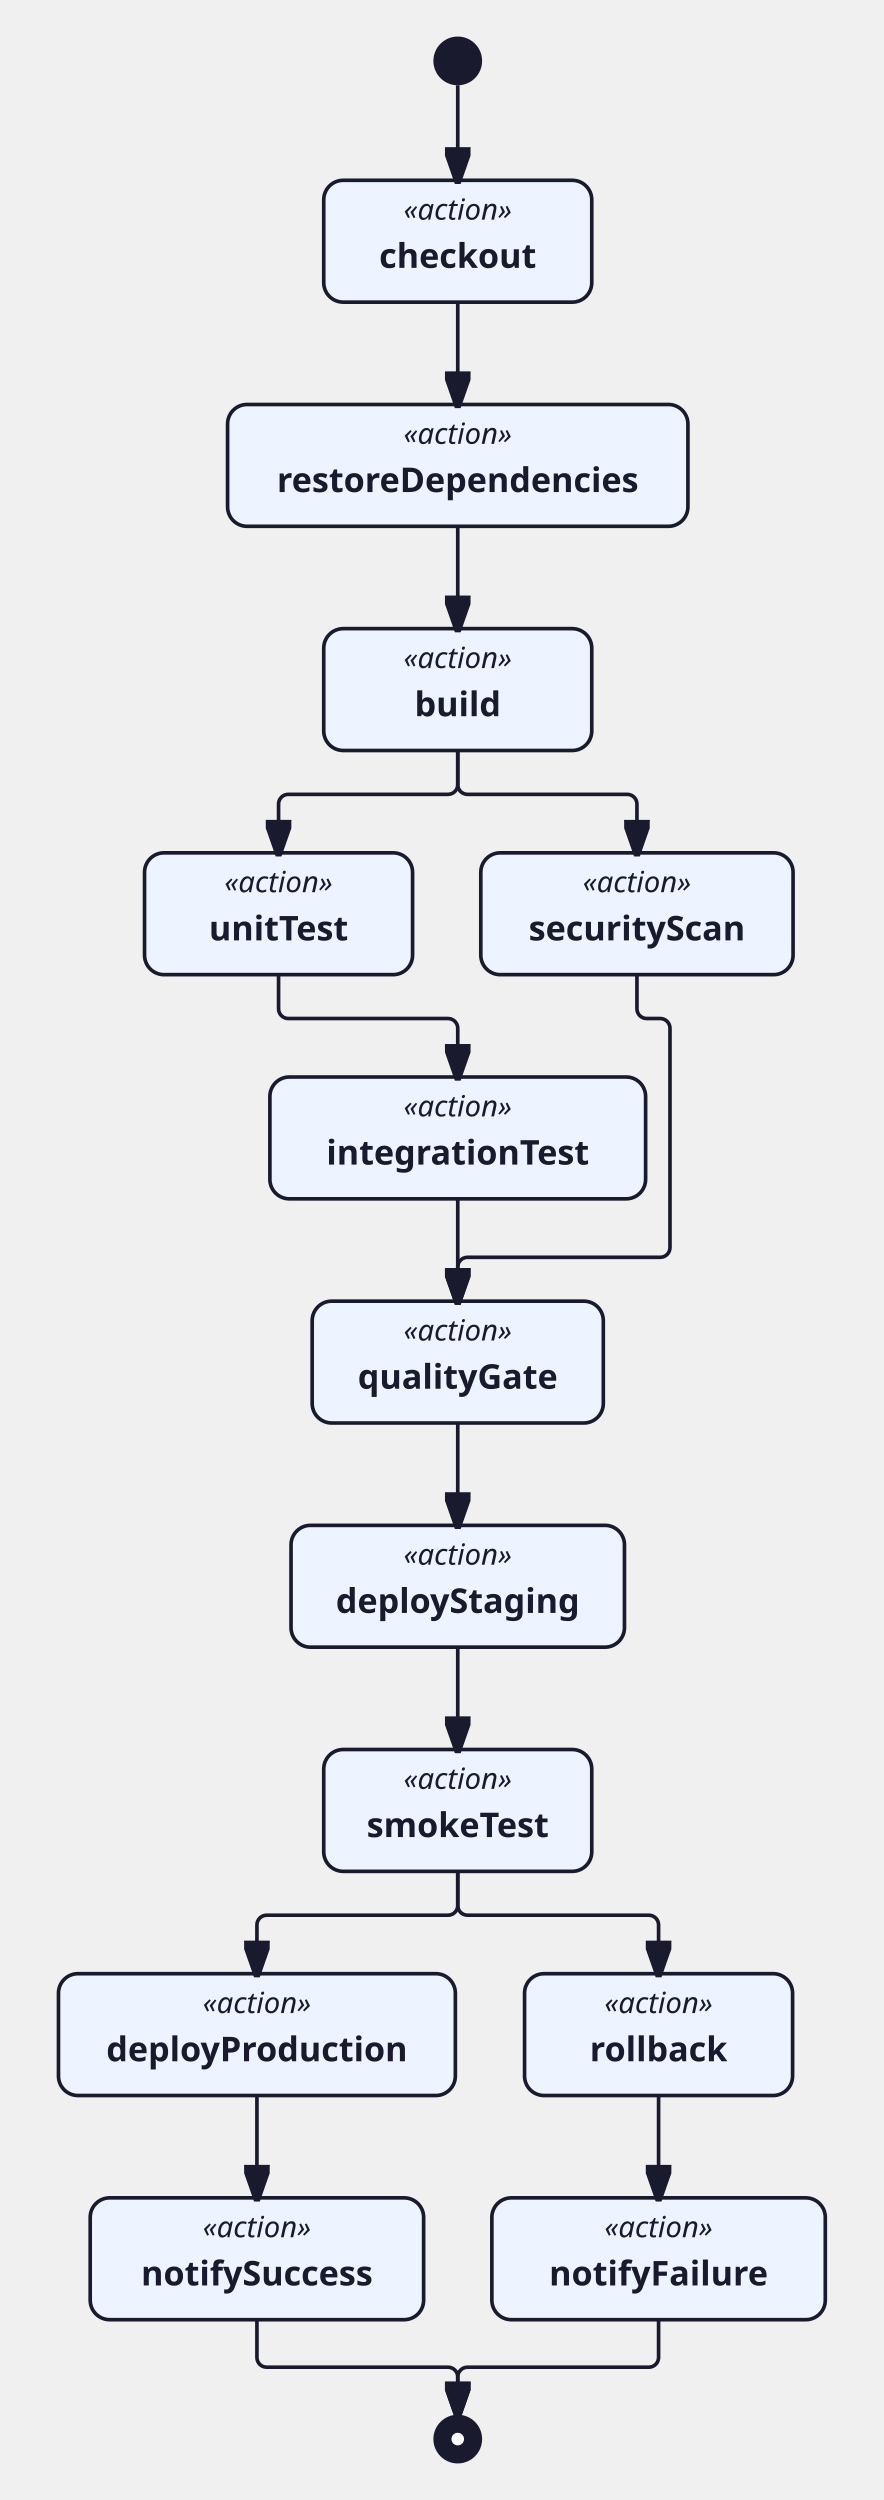
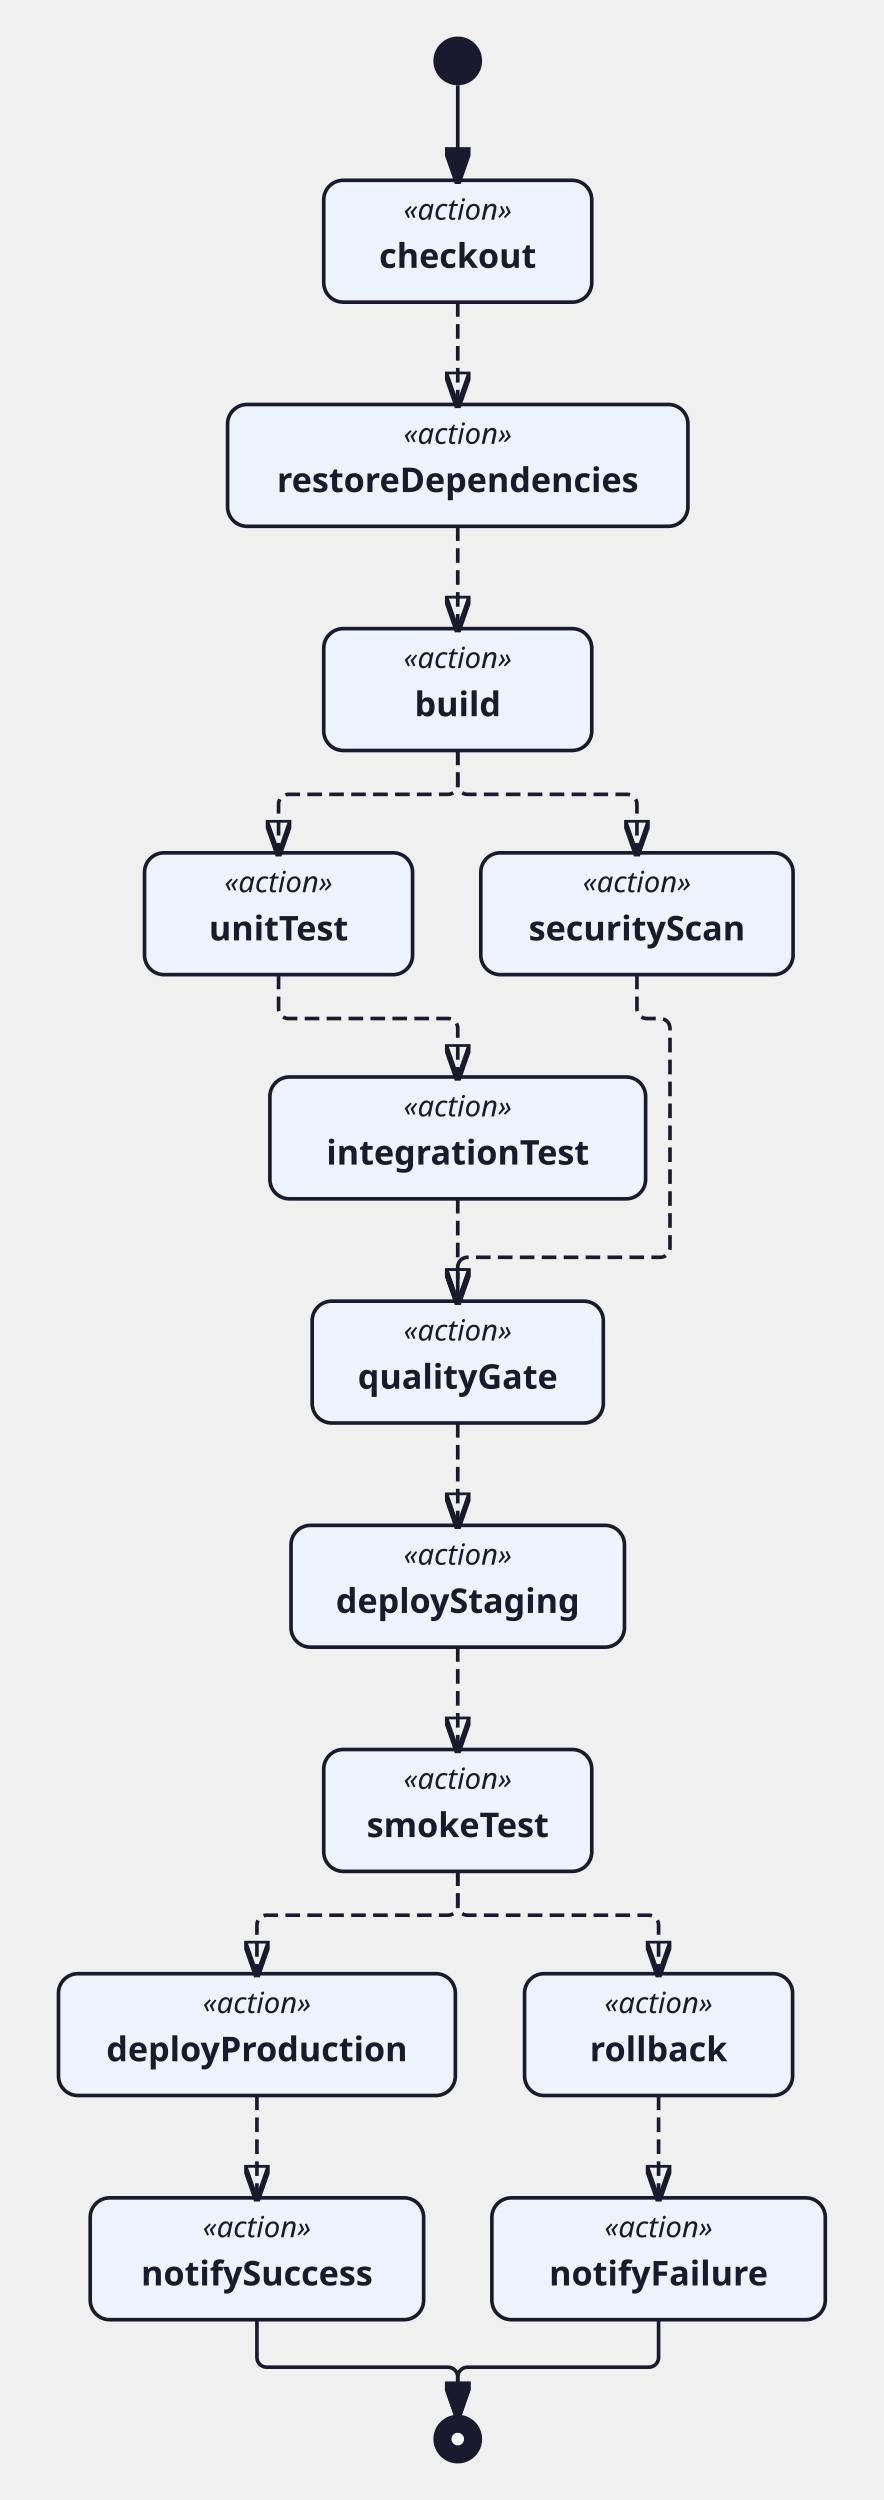
<svg xmlns="http://www.w3.org/2000/svg" width="362.70" height="1026.00" viewBox="0 0 362.70 1026.00">
  <defs>
    <marker id="arrowhead-open" markerWidth="10" markerHeight="7" refX="9" refY="3.5" orient="auto">
      <polygon points="0 0, 10 3.5, 0 7" fill="none" stroke="#1A1A2E" stroke-width="1.50" />
    </marker>
    <marker id="arrowhead-filled" markerWidth="10" markerHeight="7" refX="9" refY="3.5" orient="auto">
      <polygon points="0 0, 10 3.5, 0 7" fill="#1A1A2E" stroke="#1A1A2E" stroke-width="1.50" />
+     </marker>
+     <marker id="arrowhead-open-crossbar" markerWidth="12" markerHeight="7" refX="11" refY="3.5" orient="auto">
+       <polygon points="0 0, 10 3.5, 0 7" fill="none" stroke="#1A1A2E" stroke-width="1.50" />
+       <line x1="10" y1="0" x2="10" y2="7" stroke="#1A1A2E" stroke-width="1.50" />
    </marker>
    <marker id="arrowhead-diamond" markerWidth="14" markerHeight="8" refX="13" refY="4" orient="auto">
      <polygon points="1 4, 7 0, 13 4, 7 8" fill="none" stroke="#1A1A2E" stroke-width="1.50" />
    </marker>
    <marker id="arrowhead-filled-diamond" markerWidth="14" markerHeight="8" refX="13" refY="4" orient="auto">
      <polygon points="1 4, 7 0, 13 4, 7 8" fill="#1A1A2E" stroke="#1A1A2E" stroke-width="1.50" />
    </marker>
    <marker id="arrowhead-circle" markerWidth="10" markerHeight="10" refX="9" refY="5" orient="auto">
      <circle cx="5" cy="5" r="4" fill="none" stroke="#1A1A2E" stroke-width="1.50" />
    </marker>
    <marker id="arrowhead-bar" markerWidth="4" markerHeight="12" refX="2" refY="6" orient="auto">
      <line x1="2" y1="0" x2="2" y2="12" stroke="#1A1A2E" stroke-width="1.50" />
    </marker>
    <filter id="label-bg" x="-0.05" y="-0.05" width="1.1" height="1.1">
      <feFlood flood-color="#FFFFFF" />
      <feComposite in="SourceGraphic" operator="over" />
    </filter>
  </defs>
  <rect x="132.86" y="74.00" width="110.00" height="50.00" fill="#EEF4FF" stroke="#1A1A2E" stroke-width="1.50" rx="8.00" ry="8.00" />
  <text x="187.86" y="86.00" font-family="Noto Sans, sans-serif" font-size="12.00" font-style="italic" fill="#1A1A2E" text-anchor="middle" dominant-baseline="middle">«action»</text>
  <text x="187.86" y="105.00" font-family="Noto Sans, sans-serif" font-size="14.00" font-weight="bold" fill="#1A1A2E" text-anchor="middle" dominant-baseline="middle">checkout</text>
  <rect x="93.40" y="166.00" width="188.92" height="50.00" fill="#EEF4FF" stroke="#1A1A2E" stroke-width="1.50" rx="8.00" ry="8.00" />
  <text x="187.86" y="178.00" font-family="Noto Sans, sans-serif" font-size="12.00" font-style="italic" fill="#1A1A2E" text-anchor="middle" dominant-baseline="middle">«action»</text>
  <text x="187.86" y="197.00" font-family="Noto Sans, sans-serif" font-size="14.00" font-weight="bold" fill="#1A1A2E" text-anchor="middle" dominant-baseline="middle">restoreDependencies</text>
  <rect x="132.86" y="258.00" width="110.00" height="50.00" fill="#EEF4FF" stroke="#1A1A2E" stroke-width="1.50" rx="8.00" ry="8.00" />
  <text x="187.86" y="270.00" font-family="Noto Sans, sans-serif" font-size="12.00" font-style="italic" fill="#1A1A2E" text-anchor="middle" dominant-baseline="middle">«action»</text>
  <text x="187.86" y="289.00" font-family="Noto Sans, sans-serif" font-size="14.00" font-weight="bold" fill="#1A1A2E" text-anchor="middle" dominant-baseline="middle">build</text>
  <rect x="59.32" y="350.00" width="110.00" height="50.00" fill="#EEF4FF" stroke="#1A1A2E" stroke-width="1.50" rx="8.00" ry="8.00" />
  <text x="114.32" y="362.00" font-family="Noto Sans, sans-serif" font-size="12.00" font-style="italic" fill="#1A1A2E" text-anchor="middle" dominant-baseline="middle">«action»</text>
  <text x="114.32" y="381.00" font-family="Noto Sans, sans-serif" font-size="14.00" font-weight="bold" fill="#1A1A2E" text-anchor="middle" dominant-baseline="middle">unitTest</text>
  <rect x="110.76" y="442.00" width="154.20" height="50.00" fill="#EEF4FF" stroke="#1A1A2E" stroke-width="1.50" rx="8.00" ry="8.00" />
  <text x="187.86" y="454.00" font-family="Noto Sans, sans-serif" font-size="12.00" font-style="italic" fill="#1A1A2E" text-anchor="middle" dominant-baseline="middle">«action»</text>
  <text x="187.86" y="473.00" font-family="Noto Sans, sans-serif" font-size="14.00" font-weight="bold" fill="#1A1A2E" text-anchor="middle" dominant-baseline="middle">integrationTest</text>
  <rect x="197.32" y="350.00" width="128.16" height="50.00" fill="#EEF4FF" stroke="#1A1A2E" stroke-width="1.50" rx="8.00" ry="8.00" />
  <text x="261.40" y="362.00" font-family="Noto Sans, sans-serif" font-size="12.00" font-style="italic" fill="#1A1A2E" text-anchor="middle" dominant-baseline="middle">«action»</text>
  <text x="261.40" y="381.00" font-family="Noto Sans, sans-serif" font-size="14.00" font-weight="bold" fill="#1A1A2E" text-anchor="middle" dominant-baseline="middle">securityScan</text>
  <rect x="128.12" y="534.00" width="119.48" height="50.00" fill="#EEF4FF" stroke="#1A1A2E" stroke-width="1.50" rx="8.00" ry="8.00" />
  <text x="187.86" y="546.00" font-family="Noto Sans, sans-serif" font-size="12.00" font-style="italic" fill="#1A1A2E" text-anchor="middle" dominant-baseline="middle">«action»</text>
  <text x="187.86" y="565.00" font-family="Noto Sans, sans-serif" font-size="14.00" font-weight="bold" fill="#1A1A2E" text-anchor="middle" dominant-baseline="middle">qualityGate</text>
  <rect x="119.44" y="626.00" width="136.84" height="50.00" fill="#EEF4FF" stroke="#1A1A2E" stroke-width="1.50" rx="8.00" ry="8.00" />
  <text x="187.86" y="638.00" font-family="Noto Sans, sans-serif" font-size="12.00" font-style="italic" fill="#1A1A2E" text-anchor="middle" dominant-baseline="middle">«action»</text>
  <text x="187.86" y="657.00" font-family="Noto Sans, sans-serif" font-size="14.00" font-weight="bold" fill="#1A1A2E" text-anchor="middle" dominant-baseline="middle">deployStaging</text>
  <rect x="132.86" y="718.00" width="110.00" height="50.00" fill="#EEF4FF" stroke="#1A1A2E" stroke-width="1.50" rx="8.00" ry="8.00" />
  <text x="187.86" y="730.00" font-family="Noto Sans, sans-serif" font-size="12.00" font-style="italic" fill="#1A1A2E" text-anchor="middle" dominant-baseline="middle">«action»</text>
  <text x="187.86" y="749.00" font-family="Noto Sans, sans-serif" font-size="14.00" font-weight="bold" fill="#1A1A2E" text-anchor="middle" dominant-baseline="middle">smokeTest</text>
  <rect x="24.00" y="810.00" width="162.88" height="50.00" fill="#EEF4FF" stroke="#1A1A2E" stroke-width="1.50" rx="8.00" ry="8.00" />
  <text x="105.44" y="822.00" font-family="Noto Sans, sans-serif" font-size="12.00" font-style="italic" fill="#1A1A2E" text-anchor="middle" dominant-baseline="middle">«action»</text>
  <text x="105.44" y="841.00" font-family="Noto Sans, sans-serif" font-size="14.00" font-weight="bold" fill="#1A1A2E" text-anchor="middle" dominant-baseline="middle">deployProduction</text>
  <rect x="215.28" y="810.00" width="110.00" height="50.00" fill="#EEF4FF" stroke="#1A1A2E" stroke-width="1.50" rx="8.00" ry="8.00" />
  <text x="270.28" y="822.00" font-family="Noto Sans, sans-serif" font-size="12.00" font-style="italic" fill="#1A1A2E" text-anchor="middle" dominant-baseline="middle">«action»</text>
  <text x="270.28" y="841.00" font-family="Noto Sans, sans-serif" font-size="14.00" font-weight="bold" fill="#1A1A2E" text-anchor="middle" dominant-baseline="middle">rollback</text>
  <rect x="37.02" y="902.00" width="136.84" height="50.00" fill="#EEF4FF" stroke="#1A1A2E" stroke-width="1.50" rx="8.00" ry="8.00" />
  <text x="105.44" y="914.00" font-family="Noto Sans, sans-serif" font-size="12.00" font-style="italic" fill="#1A1A2E" text-anchor="middle" dominant-baseline="middle">«action»</text>
  <text x="105.44" y="933.00" font-family="Noto Sans, sans-serif" font-size="14.00" font-weight="bold" fill="#1A1A2E" text-anchor="middle" dominant-baseline="middle">notifySuccess</text>
  <rect x="201.86" y="902.00" width="136.84" height="50.00" fill="#EEF4FF" stroke="#1A1A2E" stroke-width="1.50" rx="8.00" ry="8.00" />
  <text x="270.28" y="914.00" font-family="Noto Sans, sans-serif" font-size="12.00" font-style="italic" fill="#1A1A2E" text-anchor="middle" dominant-baseline="middle">«action»</text>
  <text x="270.28" y="933.00" font-family="Noto Sans, sans-serif" font-size="14.00" font-weight="bold" fill="#1A1A2E" text-anchor="middle" dominant-baseline="middle">notifyFailure</text>
-   <path d="M 187.86 124.00 L 187.86 166.00" fill="none" stroke="#1A1A2E" stroke-width="1.50" marker-end="url(#arrowhead-filled)" />
-   <path d="M 187.86 216.00 L 187.86 258.00" fill="none" stroke="#1A1A2E" stroke-width="1.50" marker-end="url(#arrowhead-filled)" />
-   <path d="M 187.86 308.00 L 187.86 322.00 A 4.00 4.00 0 0 1 183.86 326.00 L 118.32 326.00 A 4.00 4.00 0 0 0 114.32 330.00 L 114.32 350.00" fill="none" stroke="#1A1A2E" stroke-width="1.50" marker-end="url(#arrowhead-filled)" />
-   <path d="M 187.86 308.00 L 187.86 322.00 A 4.00 4.00 0 0 0 191.86 326.00 L 257.40 326.00 A 4.00 4.00 0 0 1 261.40 330.00 L 261.40 350.00" fill="none" stroke="#1A1A2E" stroke-width="1.50" marker-end="url(#arrowhead-filled)" />
-   <path d="M 114.32 400.00 L 114.32 414.00 A 4.00 4.00 0 0 0 118.32 418.00 L 183.86 418.00 A 4.00 4.00 0 0 1 187.86 422.00 L 187.86 442.00" fill="none" stroke="#1A1A2E" stroke-width="1.50" marker-end="url(#arrowhead-filled)" />
-   <path d="M 187.86 492.00 L 187.86 534.00" fill="none" stroke="#1A1A2E" stroke-width="1.50" marker-end="url(#arrowhead-filled)" />
-   <path d="M 261.40 400.00 L 261.40 414.00 A 4.00 4.00 0 0 0 265.40 418.00 L 270.96 418.00 A 4.00 4.00 0 0 1 274.96 422.00 L 274.96 512.00 A 4.00 4.00 0 0 1 270.96 516.00 L 191.86 516.00 A 4.00 4.00 0 0 0 187.86 520.00 L 187.86 534.00" fill="none" stroke="#1A1A2E" stroke-width="1.50" marker-end="url(#arrowhead-filled)" />
-   <path d="M 187.86 584.00 L 187.86 626.00" fill="none" stroke="#1A1A2E" stroke-width="1.50" marker-end="url(#arrowhead-filled)" />
-   <path d="M 187.86 676.00 L 187.86 718.00" fill="none" stroke="#1A1A2E" stroke-width="1.50" marker-end="url(#arrowhead-filled)" />
-   <path d="M 187.86 768.00 L 187.86 782.00 A 4.00 4.00 0 0 1 183.86 786.00 L 109.44 786.00 A 4.00 4.00 0 0 0 105.44 790.00 L 105.44 810.00" fill="none" stroke="#1A1A2E" stroke-width="1.50" marker-end="url(#arrowhead-filled)" />
-   <path d="M 187.86 768.00 L 187.86 782.00 A 4.00 4.00 0 0 0 191.86 786.00 L 266.28 786.00 A 4.00 4.00 0 0 1 270.28 790.00 L 270.28 810.00" fill="none" stroke="#1A1A2E" stroke-width="1.50" marker-end="url(#arrowhead-filled)" />
-   <path d="M 105.44 860.00 L 105.44 902.00" fill="none" stroke="#1A1A2E" stroke-width="1.50" marker-end="url(#arrowhead-filled)" />
-   <path d="M 270.28 860.00 L 270.28 902.00" fill="none" stroke="#1A1A2E" stroke-width="1.50" marker-end="url(#arrowhead-filled)" />
+   <path d="M 187.86 124.00 L 187.86 166.00" fill="none" stroke="#1A1A2E" stroke-width="1.50" marker-end="url(#arrowhead-open)" stroke-dasharray="6 3" />
+   <path d="M 187.86 216.00 L 187.86 258.00" fill="none" stroke="#1A1A2E" stroke-width="1.50" marker-end="url(#arrowhead-open)" stroke-dasharray="6 3" />
+   <path d="M 187.86 308.00 L 187.86 322.00 A 4.00 4.00 0 0 1 183.86 326.00 L 118.32 326.00 A 4.00 4.00 0 0 0 114.32 330.00 L 114.32 350.00" fill="none" stroke="#1A1A2E" stroke-width="1.50" marker-end="url(#arrowhead-open)" stroke-dasharray="6 3" />
+   <path d="M 187.86 308.00 L 187.86 322.00 A 4.00 4.00 0 0 0 191.86 326.00 L 257.40 326.00 A 4.00 4.00 0 0 1 261.40 330.00 L 261.40 350.00" fill="none" stroke="#1A1A2E" stroke-width="1.50" marker-end="url(#arrowhead-open)" stroke-dasharray="6 3" />
+   <path d="M 114.32 400.00 L 114.32 414.00 A 4.00 4.00 0 0 0 118.32 418.00 L 183.86 418.00 A 4.00 4.00 0 0 1 187.86 422.00 L 187.86 442.00" fill="none" stroke="#1A1A2E" stroke-width="1.50" marker-end="url(#arrowhead-open)" stroke-dasharray="6 3" />
+   <path d="M 187.86 492.00 L 187.86 534.00" fill="none" stroke="#1A1A2E" stroke-width="1.50" marker-end="url(#arrowhead-open)" stroke-dasharray="6 3" />
+   <path d="M 261.40 400.00 L 261.40 414.00 A 4.00 4.00 0 0 0 265.40 418.00 L 270.96 418.00 A 4.00 4.00 0 0 1 274.96 422.00 L 274.96 512.00 A 4.00 4.00 0 0 1 270.96 516.00 L 191.86 516.00 A 4.00 4.00 0 0 0 187.86 520.00 L 187.86 534.00" fill="none" stroke="#1A1A2E" stroke-width="1.50" marker-end="url(#arrowhead-open)" stroke-dasharray="6 3" />
+   <path d="M 187.86 584.00 L 187.86 626.00" fill="none" stroke="#1A1A2E" stroke-width="1.50" marker-end="url(#arrowhead-open)" stroke-dasharray="6 3" />
+   <path d="M 187.86 676.00 L 187.86 718.00" fill="none" stroke="#1A1A2E" stroke-width="1.50" marker-end="url(#arrowhead-open)" stroke-dasharray="6 3" />
+   <path d="M 187.86 768.00 L 187.86 782.00 A 4.00 4.00 0 0 1 183.86 786.00 L 109.44 786.00 A 4.00 4.00 0 0 0 105.44 790.00 L 105.44 810.00" fill="none" stroke="#1A1A2E" stroke-width="1.50" marker-end="url(#arrowhead-open)" stroke-dasharray="6 3" />
+   <path d="M 187.86 768.00 L 187.86 782.00 A 4.00 4.00 0 0 0 191.86 786.00 L 266.28 786.00 A 4.00 4.00 0 0 1 270.28 790.00 L 270.28 810.00" fill="none" stroke="#1A1A2E" stroke-width="1.50" marker-end="url(#arrowhead-open)" stroke-dasharray="6 3" />
+   <path d="M 105.44 860.00 L 105.44 902.00" fill="none" stroke="#1A1A2E" stroke-width="1.50" marker-end="url(#arrowhead-open)" stroke-dasharray="6 3" />
+   <path d="M 270.28 860.00 L 270.28 902.00" fill="none" stroke="#1A1A2E" stroke-width="1.50" marker-end="url(#arrowhead-open)" stroke-dasharray="6 3" />
  <circle cx="187.86" cy="25.00" r="10.00" fill="#1A1A2E" />
  <path d="M 187.86 35.00 L 187.86 74.00" fill="none" stroke="#1A1A2E" stroke-width="1.50" marker-end="url(#arrowhead-filled)" />
  <circle cx="187.86" cy="1001.00" r="10.00" fill="#1A1A2E" />
  <circle cx="187.86" cy="1001.00" r="3.33" fill="white" stroke="#1A1A2E" stroke-width="1.50" />
  <path d="M 105.44 952.00 L 105.44 967.50 A 4.00 4.00 0 0 0 109.44 971.50 L 183.86 971.50 A 4.00 4.00 0 0 1 187.86 975.50 L 187.86 991.00" fill="none" stroke="#1A1A2E" stroke-width="1.50" marker-end="url(#arrowhead-filled)" />
  <path d="M 270.28 952.00 L 270.28 967.50 A 4.00 4.00 0 0 1 266.28 971.50 L 191.86 971.50 A 4.00 4.00 0 0 0 187.86 975.50 L 187.86 991.00" fill="none" stroke="#1A1A2E" stroke-width="1.50" marker-end="url(#arrowhead-filled)" />
</svg>
